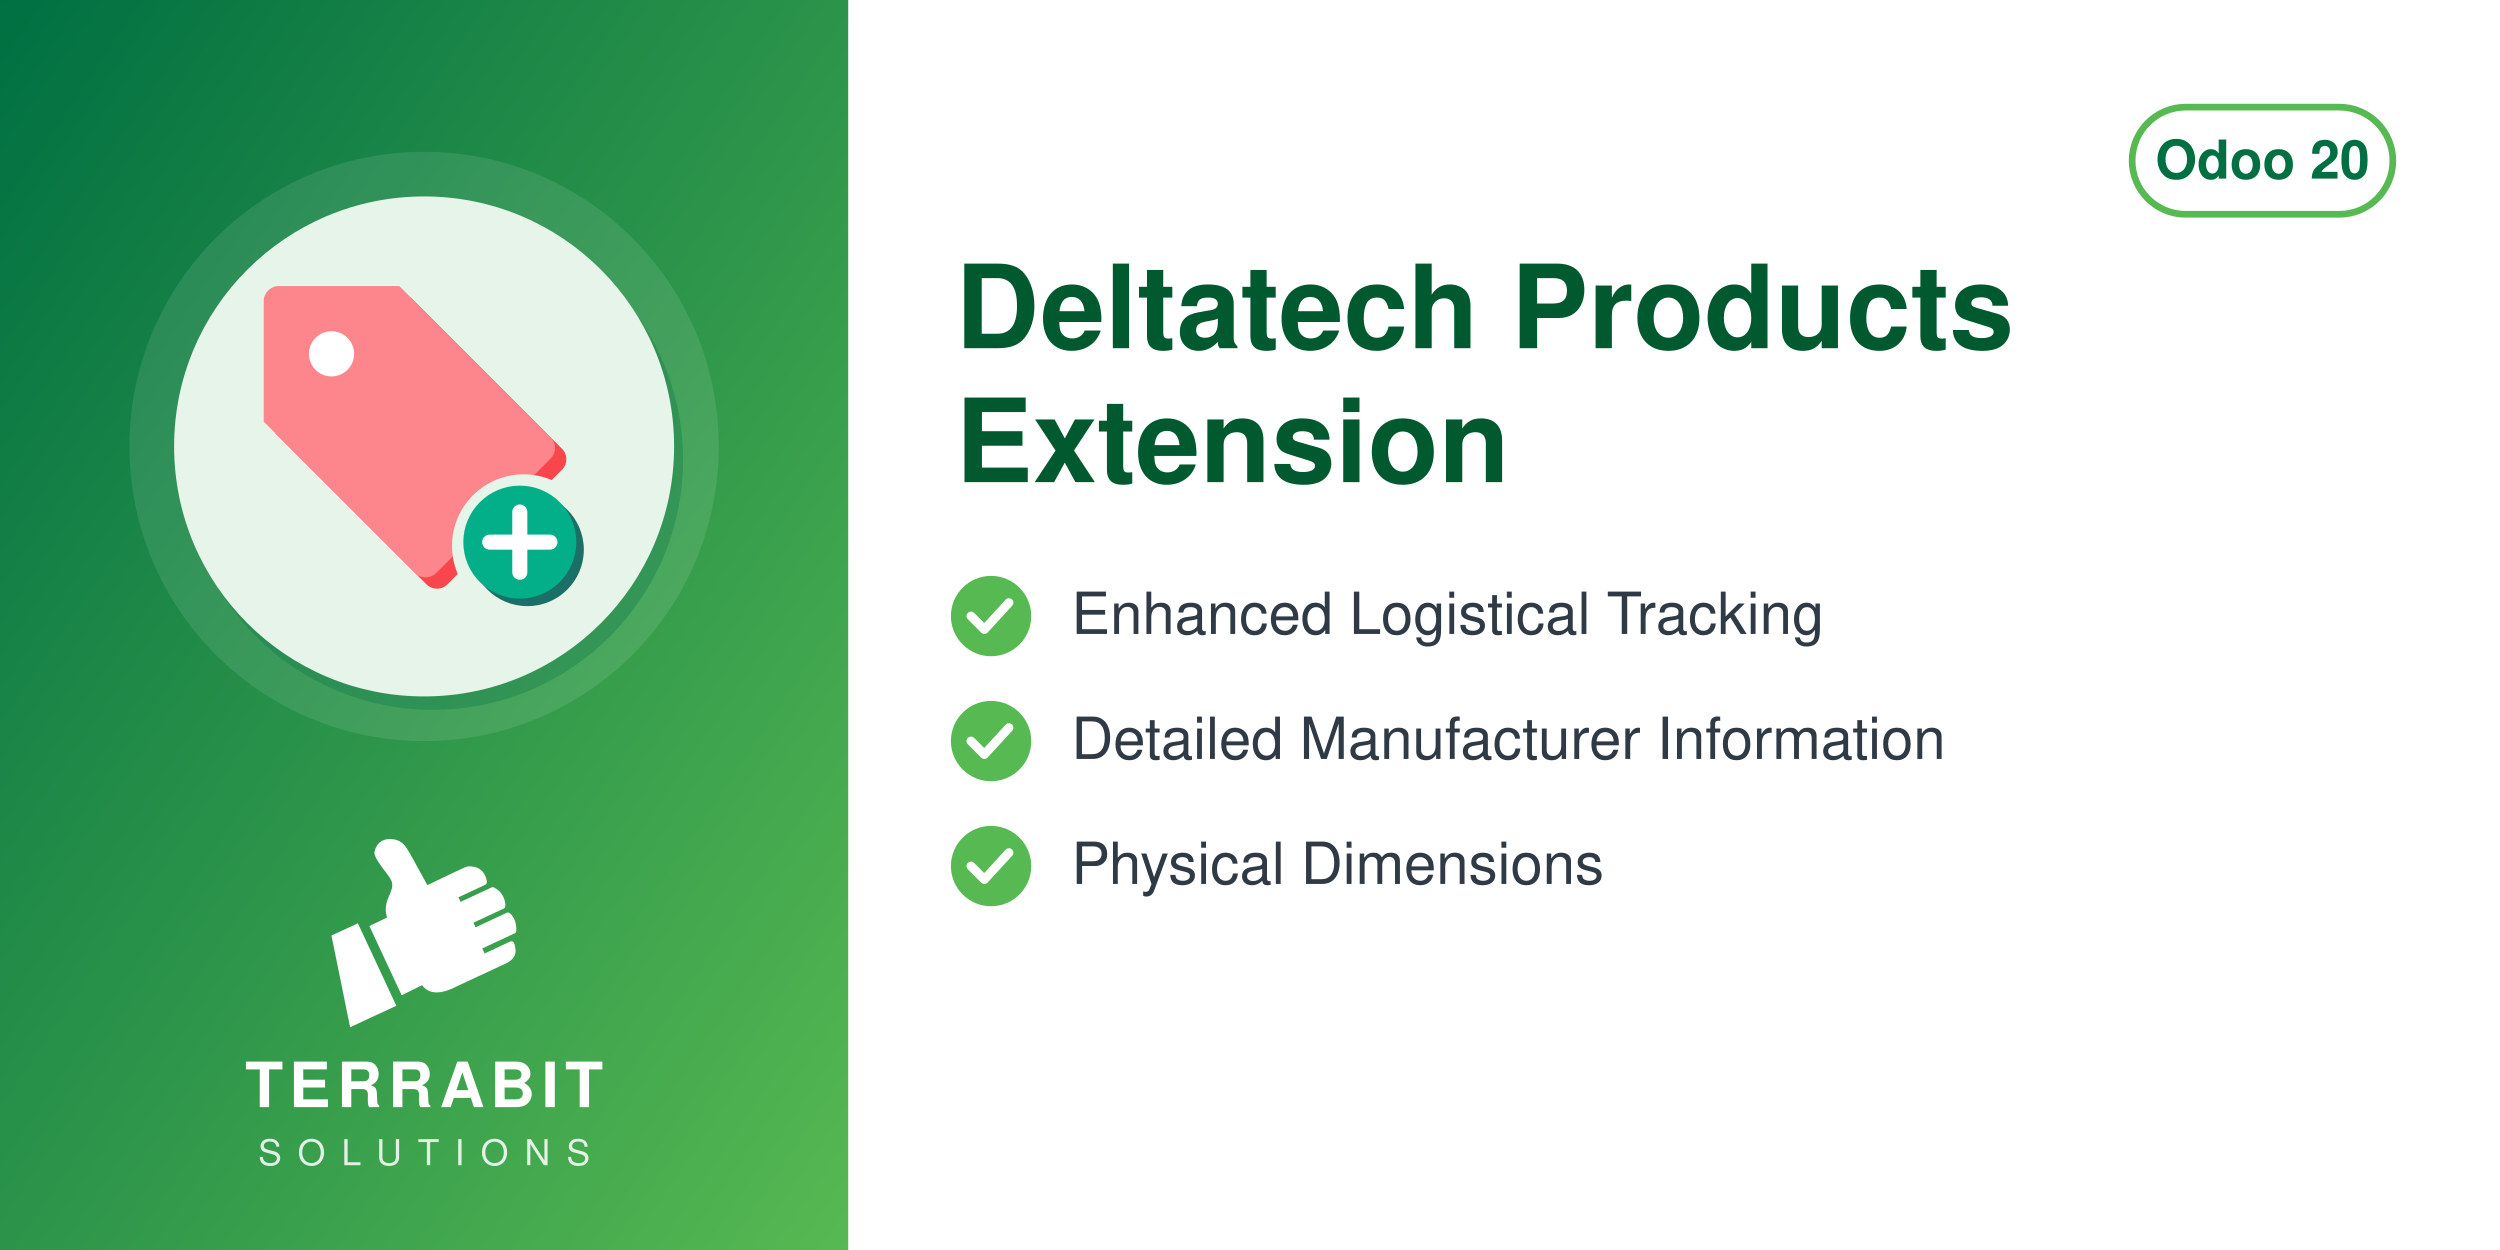
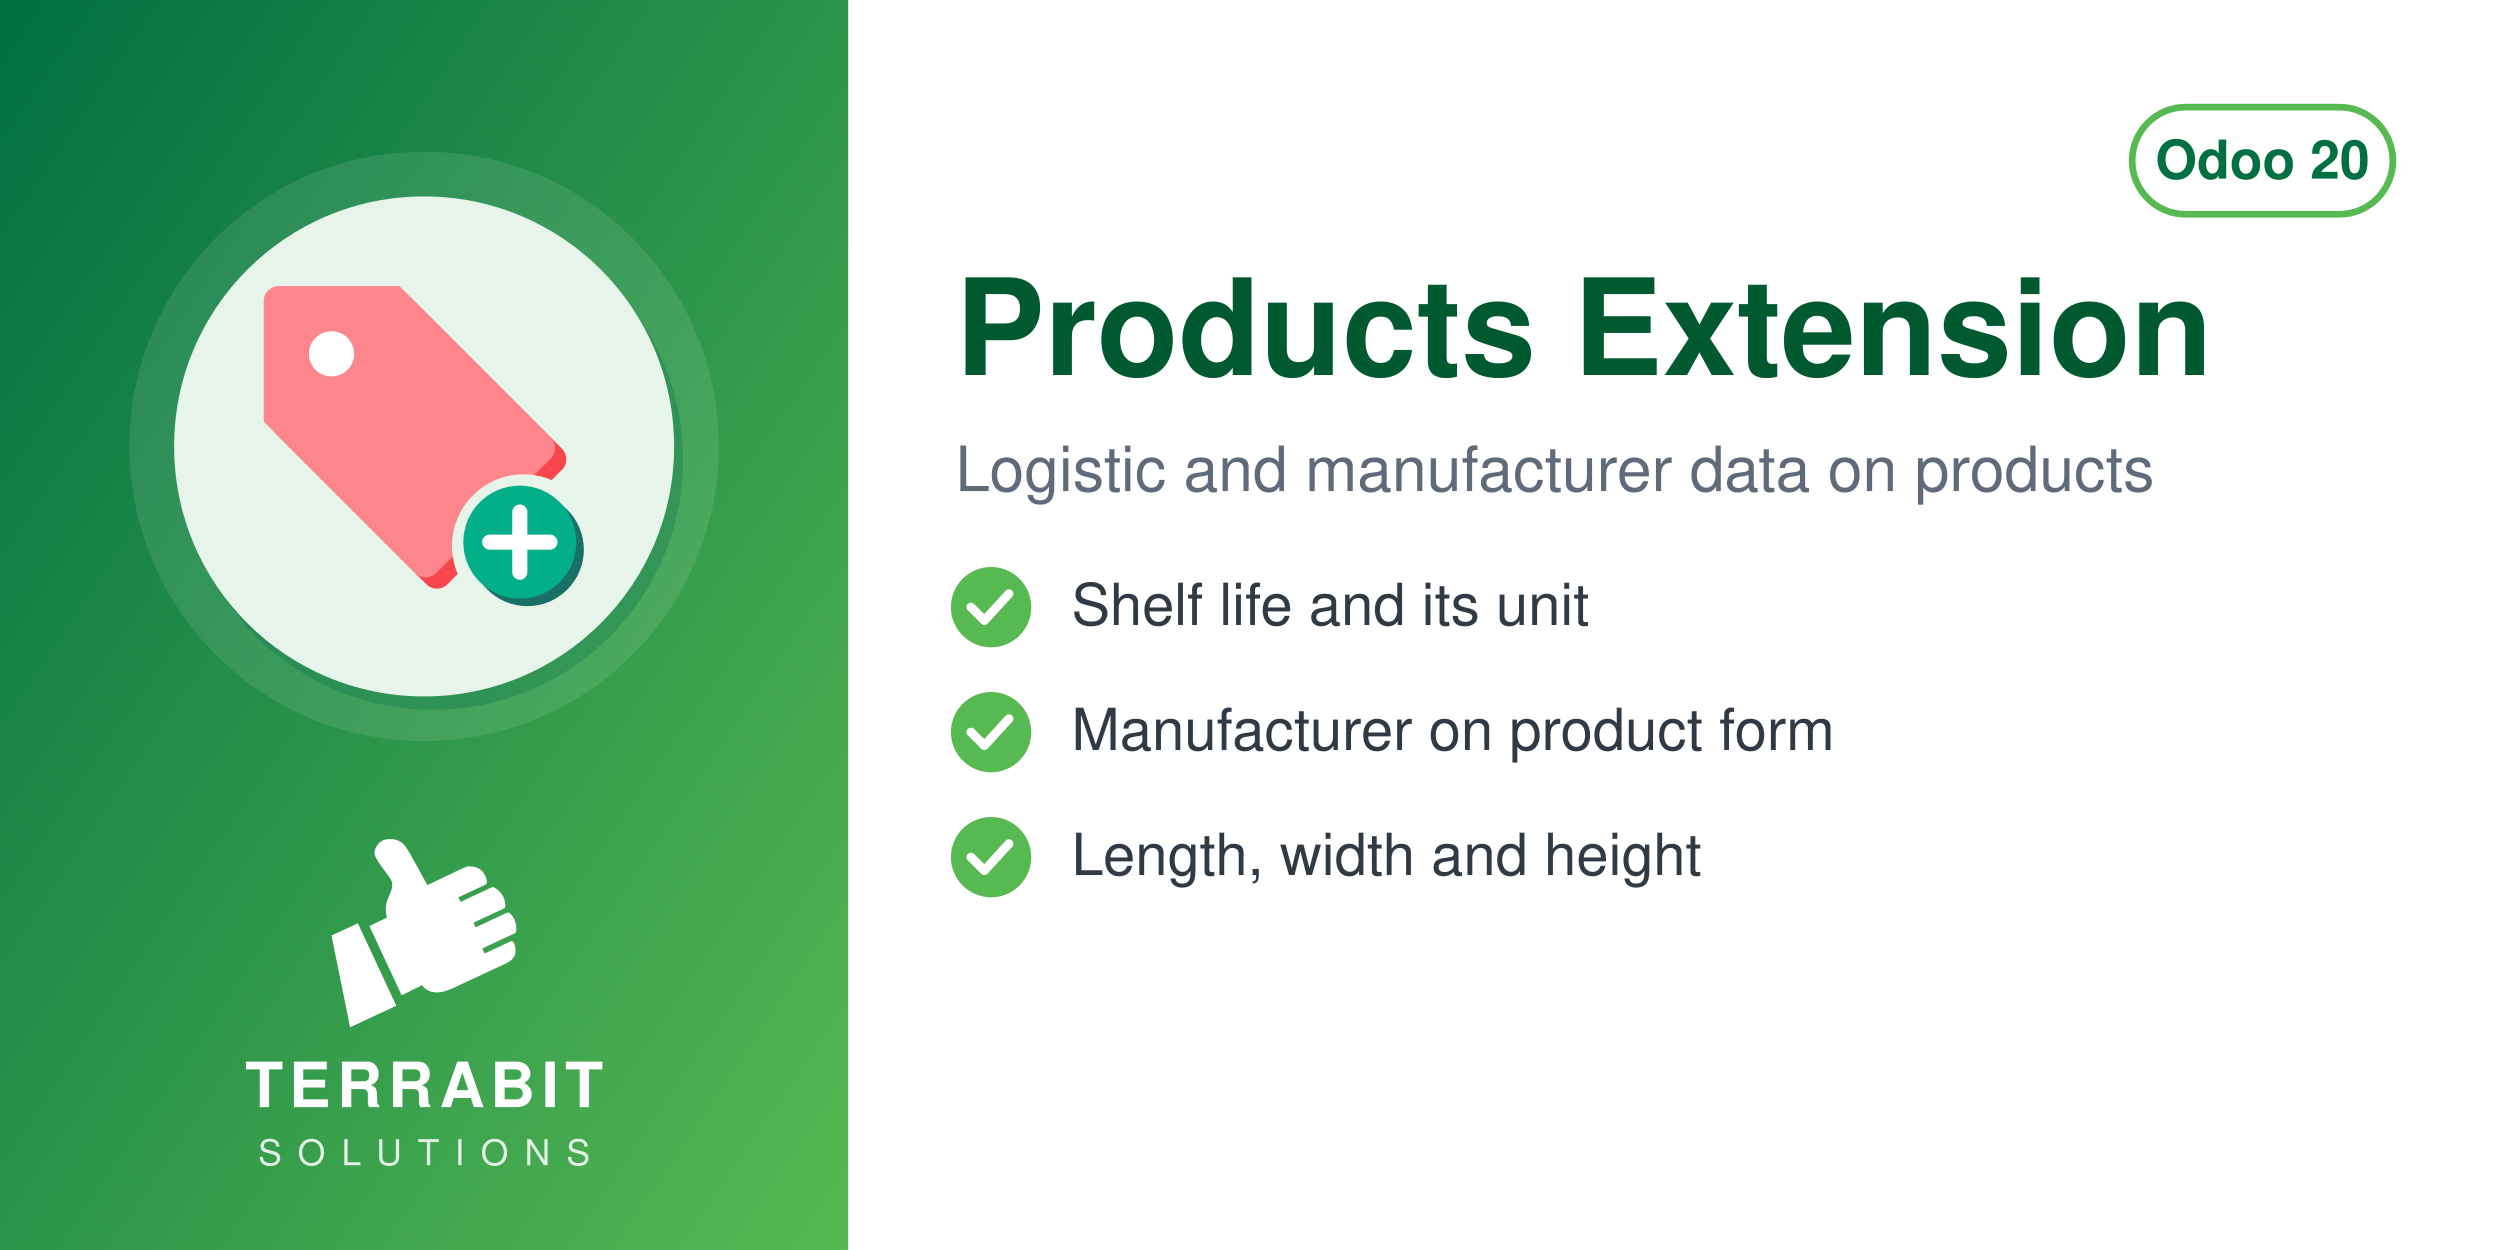
<svg xmlns="http://www.w3.org/2000/svg" width="560" height="280" viewBox="0 0 560 280">
  <defs>
    <linearGradient id="g" x1="0" y1="0" x2="1" y2="1">
      <stop offset="0" stop-color="#006F42" />
      <stop offset="1" stop-color="#57B952" />
    </linearGradient>
  </defs>
  <rect width="560" height="280" fill="#FFFFFF" />
  <rect width="190" height="280" fill="url(#g)" />
  <circle cx="95.0" cy="100" r="66" fill="white" opacity="0.10" />
  <circle cx="97.0" cy="103" r="56" fill="#006F42" opacity="0.30" />
  <circle cx="95.0" cy="100" r="56" fill="#E6F4EA" />
  <svg x="54.0" y="59.0" width="82" height="82" viewBox="0 0 100 100" preserveAspectRatio="xMidYMid meet">
    <g transform="translate(-2.04,-2.04) scale(1.0287)">
      <defs>
        <mask id="mi-cut" maskUnits="userSpaceOnUse" x="-20" y="-20" width="140" height="140">
          <rect x="-20" y="-20" width="140" height="140" fill="#fff" />
          <circle cx="77" cy="77" r="19" fill="#000" />
        </mask>
      </defs>
      <g mask="url(#mi-cut)">
        <g transform="translate(3,3)" fill="#F9464C">
          <path d="M8,12 a4,4 0 0 1 4,-4 h32 l40,40 a4,4 0 0 1 0,6 l-30,30 a4,4 0 0 1 -6,0 l-40,-40z" />
        </g>
        <g fill="#FC868B">
          <path d="M8,12 a4,4 0 0 1 4,-4 h32 l40,40 a4,4 0 0 1 0,6 l-30,30 a4,4 0 0 1 -6,0 l-40,-40z" />
        </g>
        <circle cx="26" cy="26" r="6" fill="#FFFFFF" />
      </g>
      <circle cx="78" cy="78" r="15" fill="#1A6F66" />
      <circle cx="76" cy="76" r="15" fill="#03AF89" />
      <path d="M76,68 v16 M68,76 h16" fill="none" stroke="#FFFFFF" stroke-width="4" stroke-linecap="round" stroke-linejoin="round" />
    </g>
  </svg>
  <svg x="72.0" y="186" width="46" height="46" viewBox="4045 2535 3400 3400" preserveAspectRatio="xMidYMid meet">
    <path fill="#FFFFFF" d="M4648.32 4073.59l636.59 1365.17 -765.09 355.96 -308.63 -1517.87 437.13 -203.26zm725.61 1192.32l336.75 -167.88c105.65,140.85 282.69,170.72 576.82,18.8l819.92 -382.33c181.4,-90.13 164.26,-214.57 130.07,-328.43 -4.28,-14.25 -13.68,-24.81 -27.34,-30.7 -13.67,-5.89 -27.61,-5.11 -41.09,1.18l-422.32 196.93 -39.04 -83.72 538.07 -250.91c16.64,-7.76 24.7,-27.69 25.58,-46.04 6.48,-134.33 -44.36,-230.89 -105.84,-285.23 -15.2,-13.44 -35.71,-15.59 -54.12,-7l-513.92 239.64 -35.6 -76.34 506.31 -236.1c17.69,-8.25 22.52,-36.93 21.83,-56.45 -4.1,-117.31 -67.62,-232.74 -187.72,-290.66 -13.94,-6.72 -28.64,-6.36 -42.69,0.19l-511.21 238.38 -35.37 -75.86 448.98 -209.36c20.44,-9.53 25.81,-42.28 21.02,-64.32 -41.02,-189.07 -167.92,-247.8 -318.14,-237.87 -29.39,1.94 -589.86,273.16 -665.95,310.54l-281.84 -513.57c-59.06,-93.13 -112.7,-221.7 -276.47,-245.13 -211.24,-30.22 -291.56,94.38 -316.89,203.13 -25.32,108.75 223.84,365.99 276.05,473.69 85.52,184.27 -161.86,318.11 -68.41,617.99l-292.54 139.94 535.09 1147.51z" />
  </svg>
  <text x="95.0" y="248" text-anchor="middle" font-family="Helvetica,Arial,sans-serif" font-size="14" font-weight="800" letter-spacing="1.4" fill="white">TERRABIT</text>
  <text x="95.0" y="261" text-anchor="middle" font-family="Helvetica,Arial,sans-serif" font-size="8" font-weight="500" letter-spacing="3.6" fill="white" opacity="0.85">SOLUTIONS</text>
  <g>
    <rect x="477.6" y="24" width="58.4" height="24" rx="12" fill="none" stroke="#57B952" stroke-width="1.5" />
    <text x="506.8" y="40" text-anchor="middle" font-family="Helvetica,Arial,sans-serif" font-size="12" font-weight="700" fill="#006F42">Odoo 20</text>
  </g>
-   <text x="214" y="78" font-family="Helvetica,Arial,sans-serif" font-size="26" font-weight="700" fill="#00592F">Deltatech Products</text>
-   <text x="214" y="108" font-family="Helvetica,Arial,sans-serif" font-size="26" font-weight="700" fill="#00592F">Extension</text>
-   <circle cx="222" cy="138" r="9" fill="#57B952" />
-   <path d="M217.5 138 l3 3 l5.5 -6" fill="none" stroke="white" stroke-width="2" stroke-linecap="round" stroke-linejoin="round" />
-   <text x="240" y="142" font-family="Helvetica,Arial,sans-serif" font-size="13" fill="#2F3A45">Enhanced Logistical Tracking</text>
-   <circle cx="222" cy="166" r="9" fill="#57B952" />
-   <path d="M217.5 166 l3 3 l5.5 -6" fill="none" stroke="white" stroke-width="2" stroke-linecap="round" stroke-linejoin="round" />
-   <text x="240" y="170" font-family="Helvetica,Arial,sans-serif" font-size="13" fill="#2F3A45">Detailed Manufacturer Information</text>
-   <circle cx="222" cy="194" r="9" fill="#57B952" />
-   <path d="M217.5 194 l3 3 l5.5 -6" fill="none" stroke="white" stroke-width="2" stroke-linecap="round" stroke-linejoin="round" />
-   <text x="240" y="198" font-family="Helvetica,Arial,sans-serif" font-size="13" fill="#2F3A45">Physical Dimensions</text>
+   <text x="214" y="84" font-family="Helvetica,Arial,sans-serif" font-size="30" font-weight="700" fill="#00592F">Products Extension</text>
+   <text x="214" y="110" font-family="Helvetica,Arial,sans-serif" font-size="14" fill="#5F6B7A">Logistic and manufacturer data on products</text>
+   <circle cx="222" cy="136" r="9" fill="#57B952" />
+   <path d="M217.5 136 l3 3 l5.5 -6" fill="none" stroke="white" stroke-width="2" stroke-linecap="round" stroke-linejoin="round" />
+   <text x="240" y="140" font-family="Helvetica,Arial,sans-serif" font-size="13" fill="#2F3A45">Shelf life and its unit</text>
+   <circle cx="222" cy="164" r="9" fill="#57B952" />
+   <path d="M217.5 164 l3 3 l5.5 -6" fill="none" stroke="white" stroke-width="2" stroke-linecap="round" stroke-linejoin="round" />
+   <text x="240" y="168" font-family="Helvetica,Arial,sans-serif" font-size="13" fill="#2F3A45">Manufacturer on product form</text>
+   <circle cx="222" cy="192" r="9" fill="#57B952" />
+   <path d="M217.5 192 l3 3 l5.5 -6" fill="none" stroke="white" stroke-width="2" stroke-linecap="round" stroke-linejoin="round" />
+   <text x="240" y="196" font-family="Helvetica,Arial,sans-serif" font-size="13" fill="#2F3A45">Length, width and height</text>
</svg>
